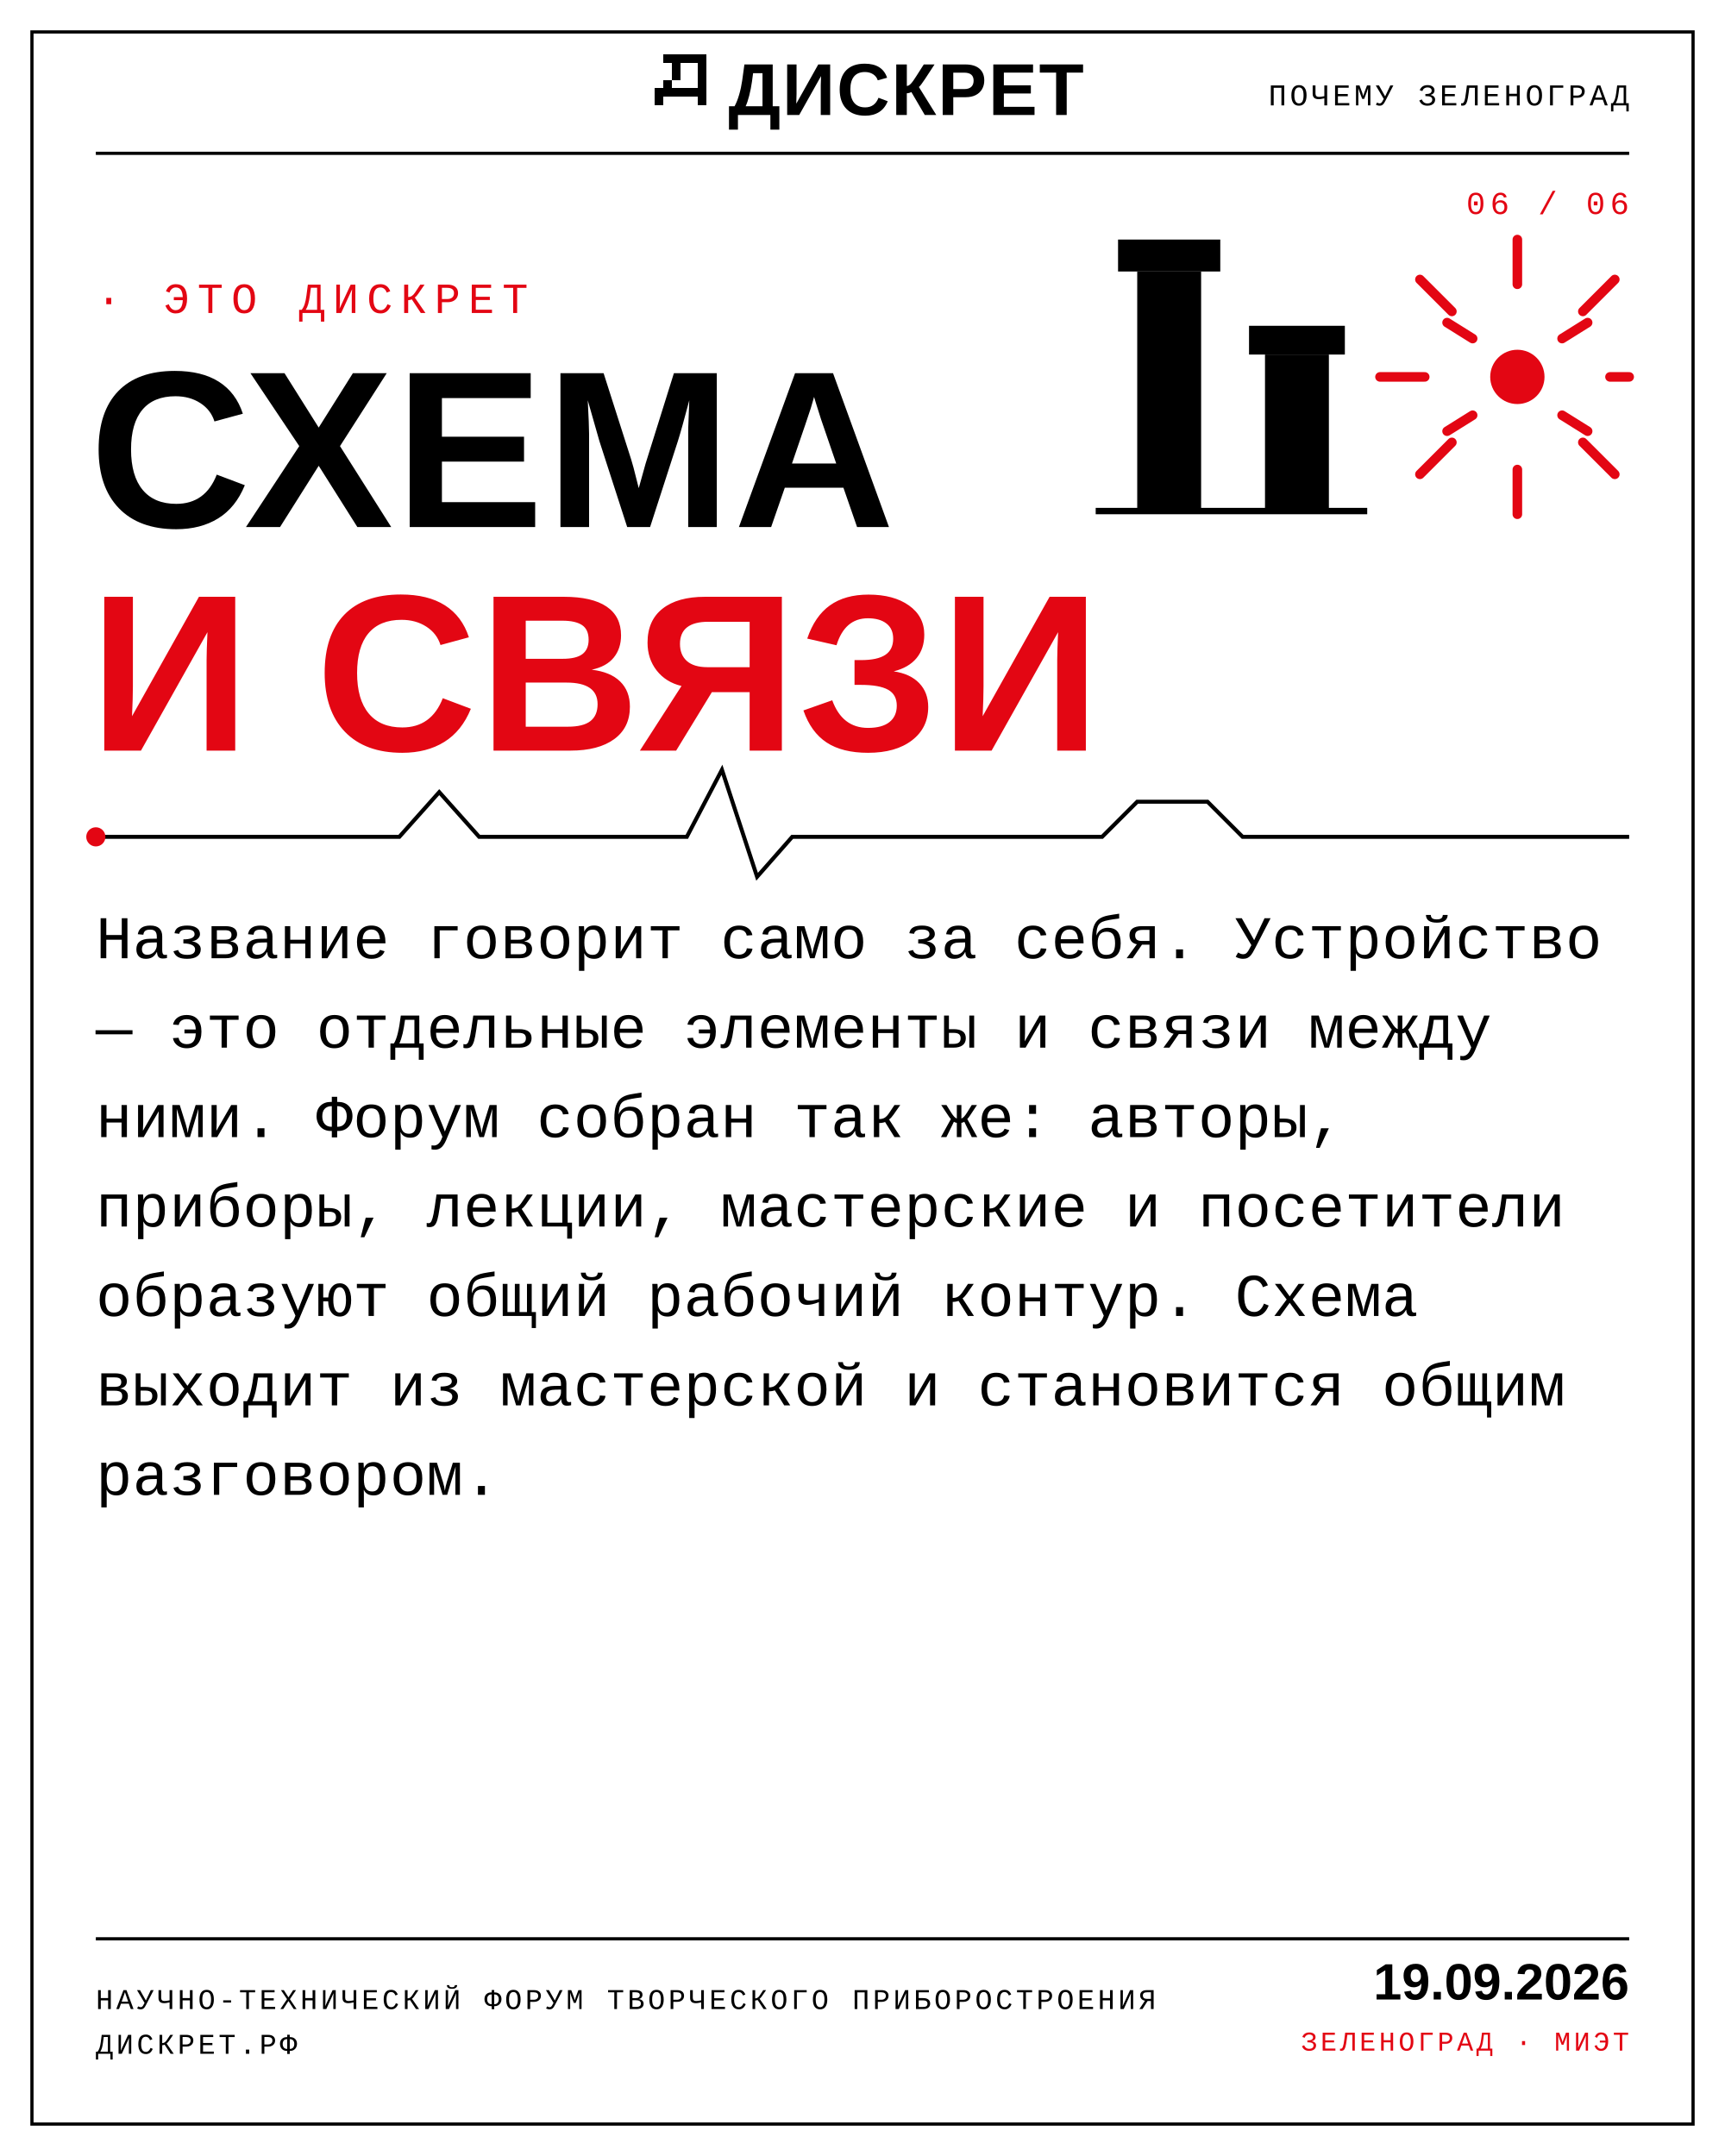
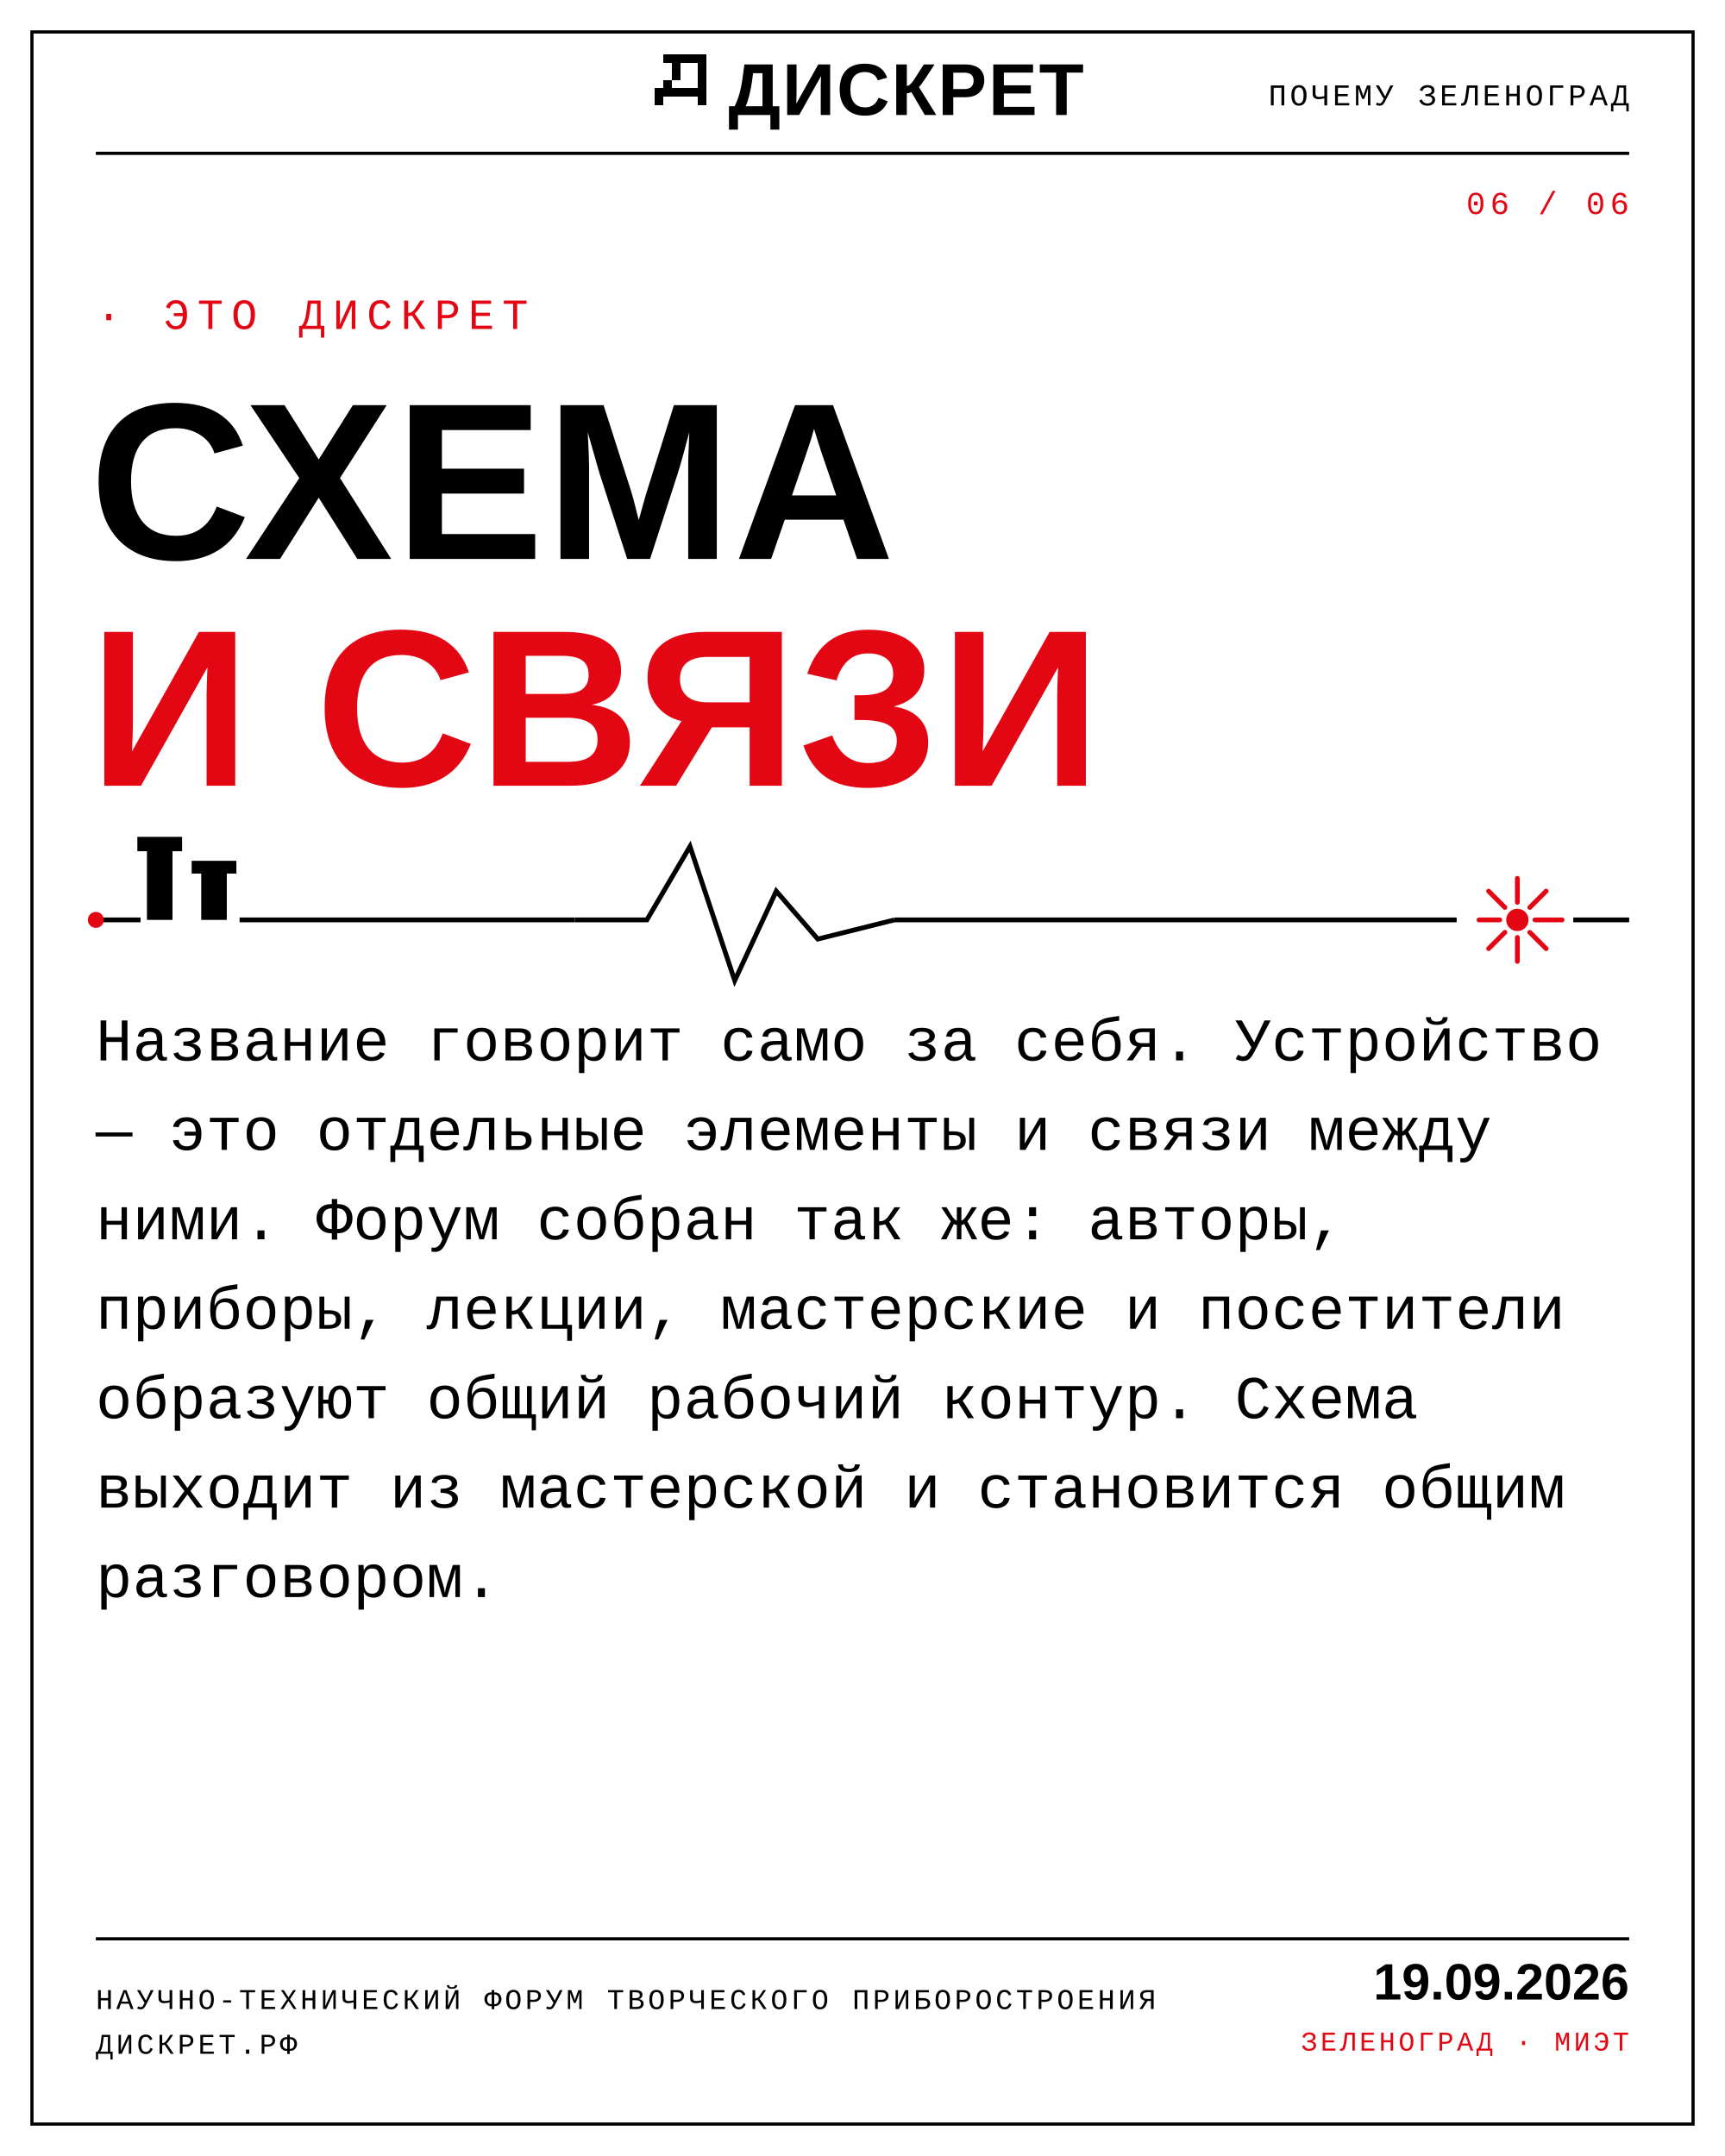
<svg xmlns="http://www.w3.org/2000/svg" width="1080" height="1350" viewBox="0 0 1080 1350" fill="none" font-family="'Arial Narrow','Helvetica Neue',Arial,sans-serif">
  <defs>
    <g id="logoD" shape-rendering="crispEdges" transform="scale(0.66667)">
      <rect x="10" y="0" width="2" height="12" />
      <rect x="2" y="0" width="8" height="2" />
      <rect x="4" y="2" width="2" height="4" />
      <rect x="2" y="6" width="2" height="2" />
      <rect x="0" y="8" width="12" height="2" />
      <rect x="0" y="10" width="2" height="2" />
    </g>
  </defs>
  <rect width="1080" height="1350" fill="#FFFFFF" />
  <rect x="20" y="20" width="1040" height="1310" fill="none" stroke="#000" stroke-width="2" />
  <use href="#logoD" fill="#000" transform="translate(410,34) scale(4.0)" />
  <text x="456" y="72" font-weight="800" font-size="46" letter-spacing="1" fill="#000">ДИСКРЕТ</text>
  <text x="1020" y="66" text-anchor="end" font-family="'Courier New',monospace" font-size="19" letter-spacing="2" fill="#000">ПОЧЕМУ ЗЕЛЕНОГРАД</text>
  <line x1="60" y1="96" x2="1020" y2="96" stroke="#000" stroke-width="2" />
  <text x="1020" y="134" text-anchor="end" font-family="'Courier New',monospace" font-size="20" letter-spacing="3" fill="#E30613">06 / 06</text>
-   <text x="60" y="196" font-family="'Courier New',monospace" font-size="27" letter-spacing="5" fill="#E30613">· ЭТО ДИСКРЕТ</text>
+   <text x="60" y="206" font-family="'Courier New',monospace" font-size="27" letter-spacing="5" fill="#E30613">· ЭТО ДИСКРЕТ</text>
+   <text x="56" y="350" font-weight="800" font-size="140" letter-spacing="1" fill="#000">СХЕМА</text>
+   <text x="56" y="492" font-weight="800" font-size="140" letter-spacing="1" fill="#E30613">И СВЯЗИ</text>
+   <g stroke="#000" stroke-width="3" fill="none">
+     <line x1="60" y1="576" x2="88" y2="576" />
+     <line x1="150" y1="576" x2="360" y2="576" />
+     <polyline points="360,576 405,576 432,530 460,614 486,558 512,588 560,576" />
+     <line x1="560" y1="576" x2="912" y2="576" />
+   </g>
  <g fill="#000">
-     <rect x="700" y="150" width="64" height="20" />
-     <rect x="712" y="170" width="40" height="150" />
-     <rect x="782" y="204" width="60" height="18" />
-     <rect x="792" y="222" width="40" height="98" />
+     <rect x="92" y="532" width="16" height="44" />
+     <rect x="86" y="524" width="28" height="9" />
+     <rect x="126" y="546" width="16" height="30" />
+     <rect x="120" y="539" width="28" height="8" />
  </g>
-   <line x1="686" y1="320" x2="856" y2="320" stroke="#000" stroke-width="4" />
-   <g stroke="#E30613" stroke-width="6" stroke-linecap="round">
-     <line x1="950" y1="178" x2="950" y2="150" />
-     <line x1="950" y1="294" x2="950" y2="322" />
-     <line x1="892" y1="236" x2="864" y2="236" />
-     <line x1="1008" y1="236" x2="1020" y2="236" />
-     <line x1="909" y1="195" x2="889" y2="175" />
-     <line x1="991" y1="195" x2="1011" y2="175" />
-     <line x1="909" y1="277" x2="889" y2="297" />
-     <line x1="991" y1="277" x2="1011" y2="297" />
-     <line x1="922" y1="212" x2="906" y2="202" />
-     <line x1="978" y1="212" x2="994" y2="202" />
-     <line x1="922" y1="260" x2="906" y2="270" />
-     <line x1="978" y1="260" x2="994" y2="270" />
+   <g stroke="#E30613" stroke-width="3" stroke-linecap="round">
+     <line x1="961" y1="576" x2="978" y2="576" />
+     <line x1="939" y1="576" x2="926" y2="576" />
+     <line x1="950" y1="565" x2="950" y2="550" />
+     <line x1="950" y1="587" x2="950" y2="602" />
+     <line x1="957.8" y1="568.2" x2="968" y2="558" />
+     <line x1="942.2" y1="583.8" x2="932" y2="594" />
+     <line x1="957.8" y1="583.8" x2="968" y2="594" />
+     <line x1="942.2" y1="568.2" x2="932" y2="558" />
  </g>
-   <circle cx="950" cy="236" r="17" fill="#E30613" />
-   <text x="56" y="330" font-weight="800" font-size="140" letter-spacing="1" fill="#000">СХЕМА</text>
-   <text x="56" y="470" font-weight="800" font-size="140" letter-spacing="1" fill="#E30613">И СВЯЗИ</text>
-   <polyline points="60,524 250,524 275,496 300,524 430,524 452,482 474,549 496,524 690,524 712,502 756,502 778,524 1020,524" fill="none" stroke="#000" stroke-width="2.5" />
-   <circle cx="60" cy="524" r="6" fill="#E30613" />
-   <text x="60" y="600" font-family="'Courier New',monospace" font-size="38" letter-spacing="0.2" fill="#000">Название говорит само за себя. Устройство</text>
-   <text x="60" y="656" font-family="'Courier New',monospace" font-size="38" letter-spacing="0.2" fill="#000">— это отдельные элементы и связи между</text>
-   <text x="60" y="712" font-family="'Courier New',monospace" font-size="38" letter-spacing="0.2" fill="#000">ними. Форум собран так же: авторы,</text>
-   <text x="60" y="768" font-family="'Courier New',monospace" font-size="38" letter-spacing="0.2" fill="#000">приборы, лекции, мастерские и посетители</text>
-   <text x="60" y="824" font-family="'Courier New',monospace" font-size="38" letter-spacing="0.2" fill="#000">образуют общий рабочий контур. Схема</text>
-   <text x="60" y="880" font-family="'Courier New',monospace" font-size="38" letter-spacing="0.2" fill="#000">выходит из мастерской и становится общим</text>
-   <text x="60" y="936" font-family="'Courier New',monospace" font-size="38" letter-spacing="0.2" fill="#000">разговором.</text>
+   <circle cx="950" cy="576" r="7" fill="#E30613" />
+   <circle cx="60" cy="576" r="5" fill="#E30613" />
+   <line x1="985" y1="576" x2="1020" y2="576" stroke="#000" stroke-width="3" />
+   <text x="60" y="664" font-family="'Courier New',monospace" font-size="38" letter-spacing="0.2" fill="#000">Название говорит само за себя. Устройство</text>
+   <text x="60" y="720" font-family="'Courier New',monospace" font-size="38" letter-spacing="0.2" fill="#000">— это отдельные элементы и связи между</text>
+   <text x="60" y="776" font-family="'Courier New',monospace" font-size="38" letter-spacing="0.2" fill="#000">ними. Форум собран так же: авторы,</text>
+   <text x="60" y="832" font-family="'Courier New',monospace" font-size="38" letter-spacing="0.2" fill="#000">приборы, лекции, мастерские и посетители</text>
+   <text x="60" y="888" font-family="'Courier New',monospace" font-size="38" letter-spacing="0.2" fill="#000">образуют общий рабочий контур. Схема</text>
+   <text x="60" y="944" font-family="'Courier New',monospace" font-size="38" letter-spacing="0.2" fill="#000">выходит из мастерской и становится общим</text>
+   <text x="60" y="1000" font-family="'Courier New',monospace" font-size="38" letter-spacing="0.2" fill="#000">разговором.</text>
  <line x1="60" y1="1214" x2="1020" y2="1214" stroke="#000" stroke-width="2" />
  <text x="60" y="1258" font-family="'Courier New',monospace" font-size="18" letter-spacing="2" fill="#000">НАУЧНО-ТЕХНИЧЕСКИЙ ФОРУМ ТВОРЧЕСКОГО ПРИБОРОСТРОЕНИЯ</text>
  <text x="60" y="1286" font-family="'Courier New',monospace" font-size="18" letter-spacing="2" fill="#000">ДИСКРЕТ.РФ</text>
  <text x="1020" y="1252" text-anchor="end" font-weight="800" font-size="32" fill="#000">19.09.2026</text>
  <text x="1020" y="1284" text-anchor="end" font-family="'Courier New',monospace" font-size="17" letter-spacing="2" fill="#E30613">ЗЕЛЕНОГРАД · МИЭТ</text>
</svg>
